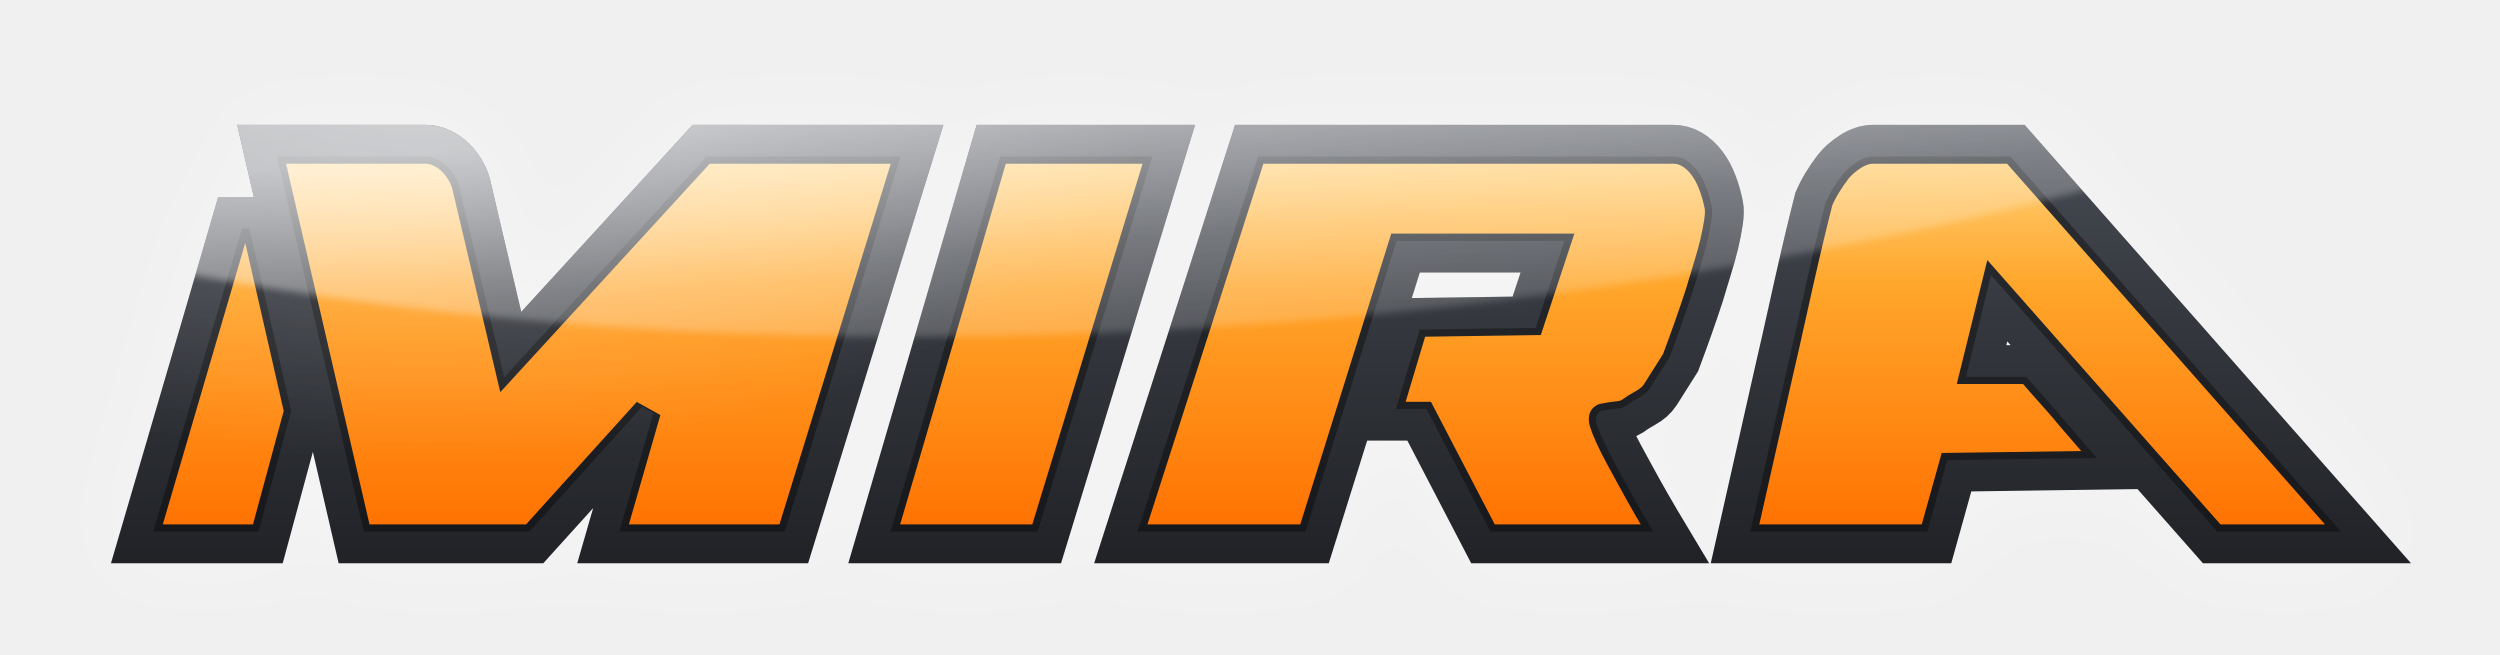
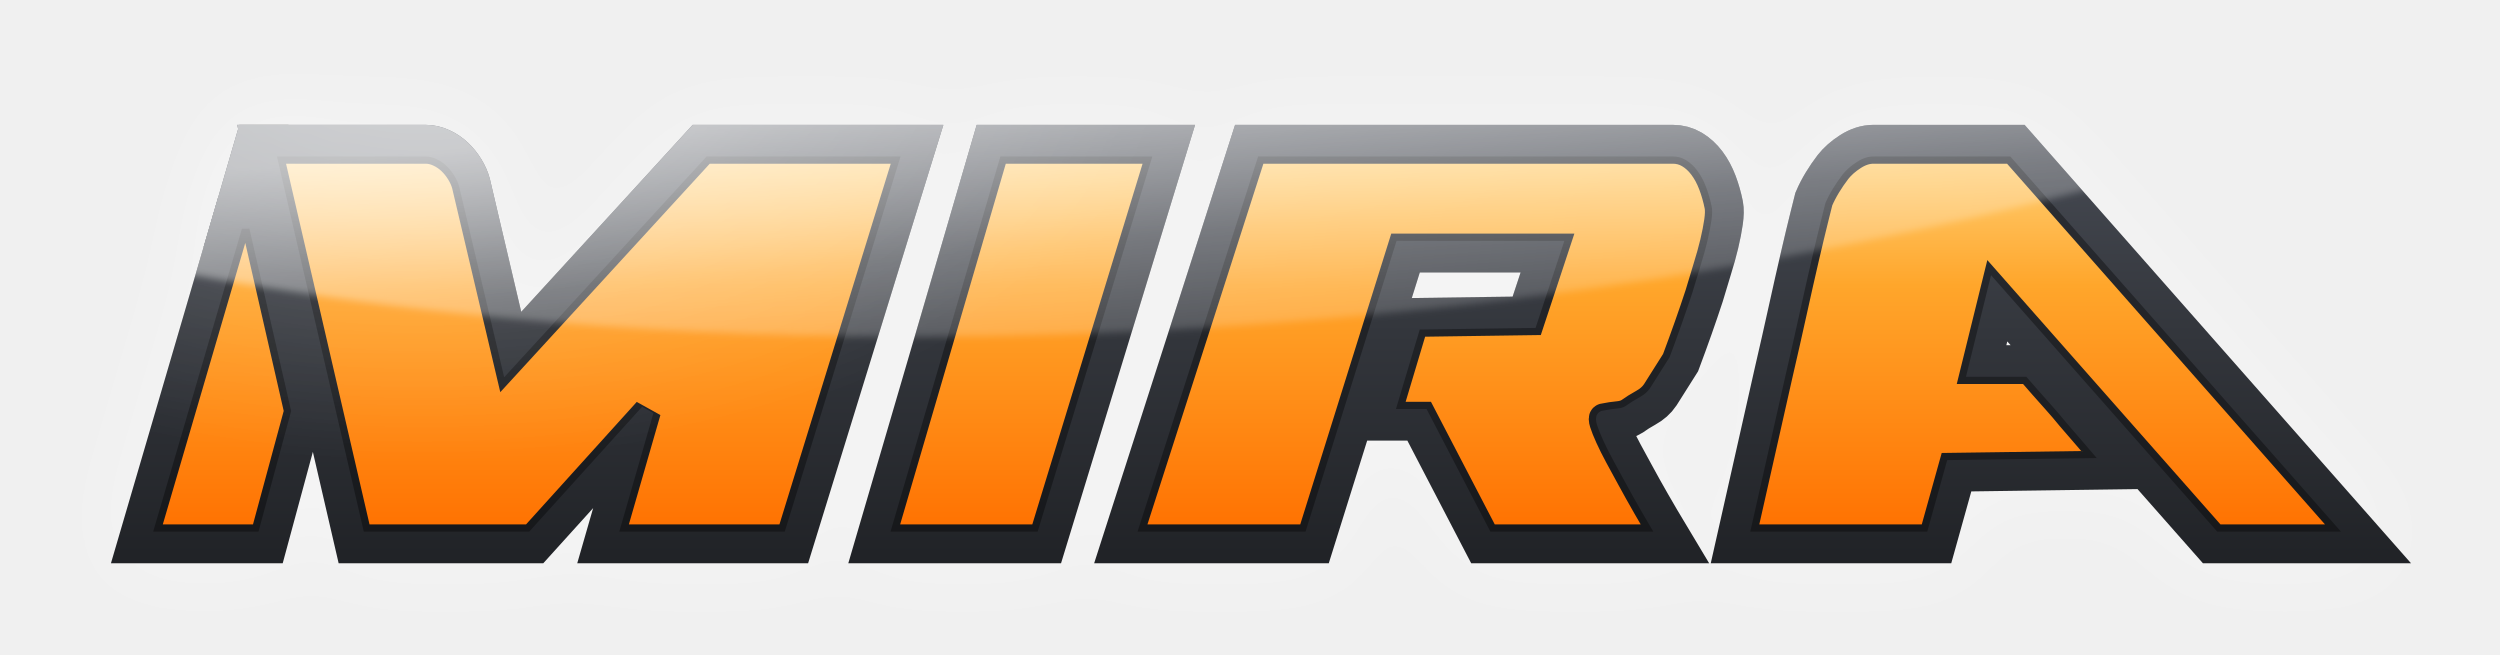
<svg xmlns="http://www.w3.org/2000/svg" viewBox="-6.0 0 450.5 118" role="img" aria-label="MIRA – Mail · Identity · Routing · Access">
  <defs>
    <path id="b" d="M41.50 97L20 97L36.70 40L39.90 40L47.70 74.10ZM42.40 27L70.70 27Q71.90 27 73.10 27.55Q74.30 28.10 75.25 29Q76.20 29.90 76.90 31.05Q77.60 32.20 77.90 33.30L85.50 65.50L120.80 27L157.90 27L136.30 97L104 97L110.60 74.10L89.90 97L58.60 97ZM181.87 97L152.87 97L173.37 27L203.27 27ZM230.14 97L197.34 97L219.84 27L295.44 27Q297.04 27 298.39 27.80Q299.74 28.60 300.79 30Q301.84 31.40 302.54 33.25Q303.24 35.10 303.64 37.10L303.64 37.10Q303.84 38.10 303.59 39.85Q303.34 41.60 302.84 43.70Q302.34 45.80 301.59 48.20Q300.84 50.60 300.14 53L300.14 53Q298.34 58.50 295.94 64.90L295.94 64.90L292.34 70.60Q291.54 71.80 290.09 72.60Q288.64 73.40 287.54 74.20L287.54 74.20Q286.74 74.70 285.59 74.80Q284.44 74.90 282.94 75.20L282.94 75.20Q282.64 75.30 282.94 76.25Q283.24 77.20 283.94 78.75Q284.64 80.30 285.69 82.25Q286.74 84.20 287.84 86.20L287.84 86.20Q290.44 91 294.04 97L294.04 97L261.84 97L250.34 74.90L243.94 74.90L248.94 58.20L269.84 57.90L274.24 44.60L246.54 44.60L230.14 97ZM393.00 97L418.50 97L356.80 27L331.60 27Q329.80 27 328.00 28.15Q326.20 29.30 325.10 30.70L325.10 30.70Q324.10 32 323.25 33.40Q322.40 34.80 321.80 36.20L321.80 36.20Q321.70 36.60 321.00 39.40Q320.30 42.20 319.30 46.50Q318.30 50.80 317.10 56.25Q315.90 61.70 314.60 67.30L314.60 67.30Q311.60 80.50 307.90 97L307.90 97L342.20 97L345.80 84.10L374.40 83.70Q370.40 79 367.10 75.20L367.10 75.20Q365.80 73.60 364.45 72.10Q363.10 70.60 362.05 69.40Q361.00 68.20 360.35 67.45Q359.70 66.70 359.70 66.70L359.70 66.70L349.80 66.70L353.40 52.10L393.00 97Z" />
+     <path id="f" d="M36.70 40.00L40.50 27.00L42.40 27.00L45.40 40.00Z" />
    <linearGradient id="rahmen" x1="0" y1="18" x2="0" y2="102" gradientUnits="userSpaceOnUse">
      <stop offset="0" stop-color="#4b4f58" />
      <stop offset=".5" stop-color="#33363c" />
      <stop offset="1" stop-color="#202226" />
    </linearGradient>
    <linearGradient id="seele" x1="0" y1="26" x2="0" y2="96" gradientUnits="userSpaceOnUse">
      <stop offset="0" stop-color="#ffd27a" />
      <stop offset=".35" stop-color="#ffa62b" />
      <stop offset="1" stop-color="#ff7000" />
    </linearGradient>
    <radialGradient id="sonne" cx="70" cy="10" r="190" gradientUnits="userSpaceOnUse" gradientTransform="translate(70 10) scale(1 .55) translate(-70 -10)">
      <stop offset="0" stop-color="#fff" stop-opacity=".6" />
      <stop offset=".35" stop-color="#fff" stop-opacity=".22" />
      <stop offset=".7" stop-color="#fff" stop-opacity="0" />
    </radialGradient>
    <linearGradient id="spiegel" x1="0" y1="14" x2="0" y2="62" gradientUnits="userSpaceOnUse">
      <stop offset="0" stop-color="#fff" stop-opacity=".62" />
      <stop offset=".55" stop-color="#fff" stop-opacity=".3" />
      <stop offset="1" stop-color="#fff" stop-opacity=".14" />
    </linearGradient>
    <filter id="bogenweich" filterUnits="userSpaceOnUse" x="-100" y="-300" width="700" height="450">
      <feGaussianBlur stdDeviation=".7" />
    </filter>
    <filter id="hinterweich" filterUnits="userSpaceOnUse" x="-50" y="-20" width="600" height="200">
      <feGaussianBlur stdDeviation="7" />
    </filter>
    <mask id="form" maskUnits="userSpaceOnUse" x="-50" y="0" width="600" height="150">
      <use href="#b" fill="#fff" stroke="#fff" stroke-width="9" stroke-linejoin="miter" />
+       <use href="#f" fill="#fff" stroke="#fff" stroke-width="9" stroke-linejoin="miter" />
    </mask>
    <mask id="fase" maskUnits="userSpaceOnUse" x="-50" y="0" width="600" height="150">
      <use href="#b" fill="#fff" stroke="#000" stroke-width="2.4" stroke-linejoin="miter" />
    </mask>
    <mask id="kern" maskUnits="userSpaceOnUse" x="-50" y="0" width="600" height="150">
      <use href="#b" fill="#fff" stroke="#000" stroke-width="5" stroke-linejoin="miter" />
    </mask>
  </defs>
  <style>.hinterschein{fill:#fff;stroke:#fff;opacity:.34;transform:none}</style>
-   <use href="#b" class="hinterschein" stroke-width="9" stroke-linejoin="round" filter="url(#hinterweich)" />
+   <g filter="url(#hinterweich)">
+     <use href="#b" class="hinterschein" stroke-width="9" stroke-linejoin="round" />
+     <use href="#f" class="hinterschein" stroke-width="9" stroke-linejoin="round" />
+   </g>
  <use href="#b" fill="url(#rahmen)" stroke="url(#rahmen)" stroke-width="9" stroke-linejoin="miter" />
+   <use href="#f" fill="url(#rahmen)" stroke="url(#rahmen)" stroke-width="9" stroke-linejoin="miter" />
  <use href="#b" fill="#000" fill-opacity=".35" mask="url(#fase)" />
  <g mask="url(#kern)">
    <use href="#b" fill="#b54a00" />
    <use href="#b" fill="url(#seele)" transform="translate(0 .9)" />
  </g>
  <rect x="-50" y="0" width="600" height="110" fill="url(#sonne)" opacity=".6" mask="url(#form)" />
  <g mask="url(#form)">
    <ellipse cx="219" cy="-110" rx="383" ry="168" transform="rotate(-5 219 -110)" fill="url(#spiegel)" filter="url(#bogenweich)" />
  </g>
</svg>
